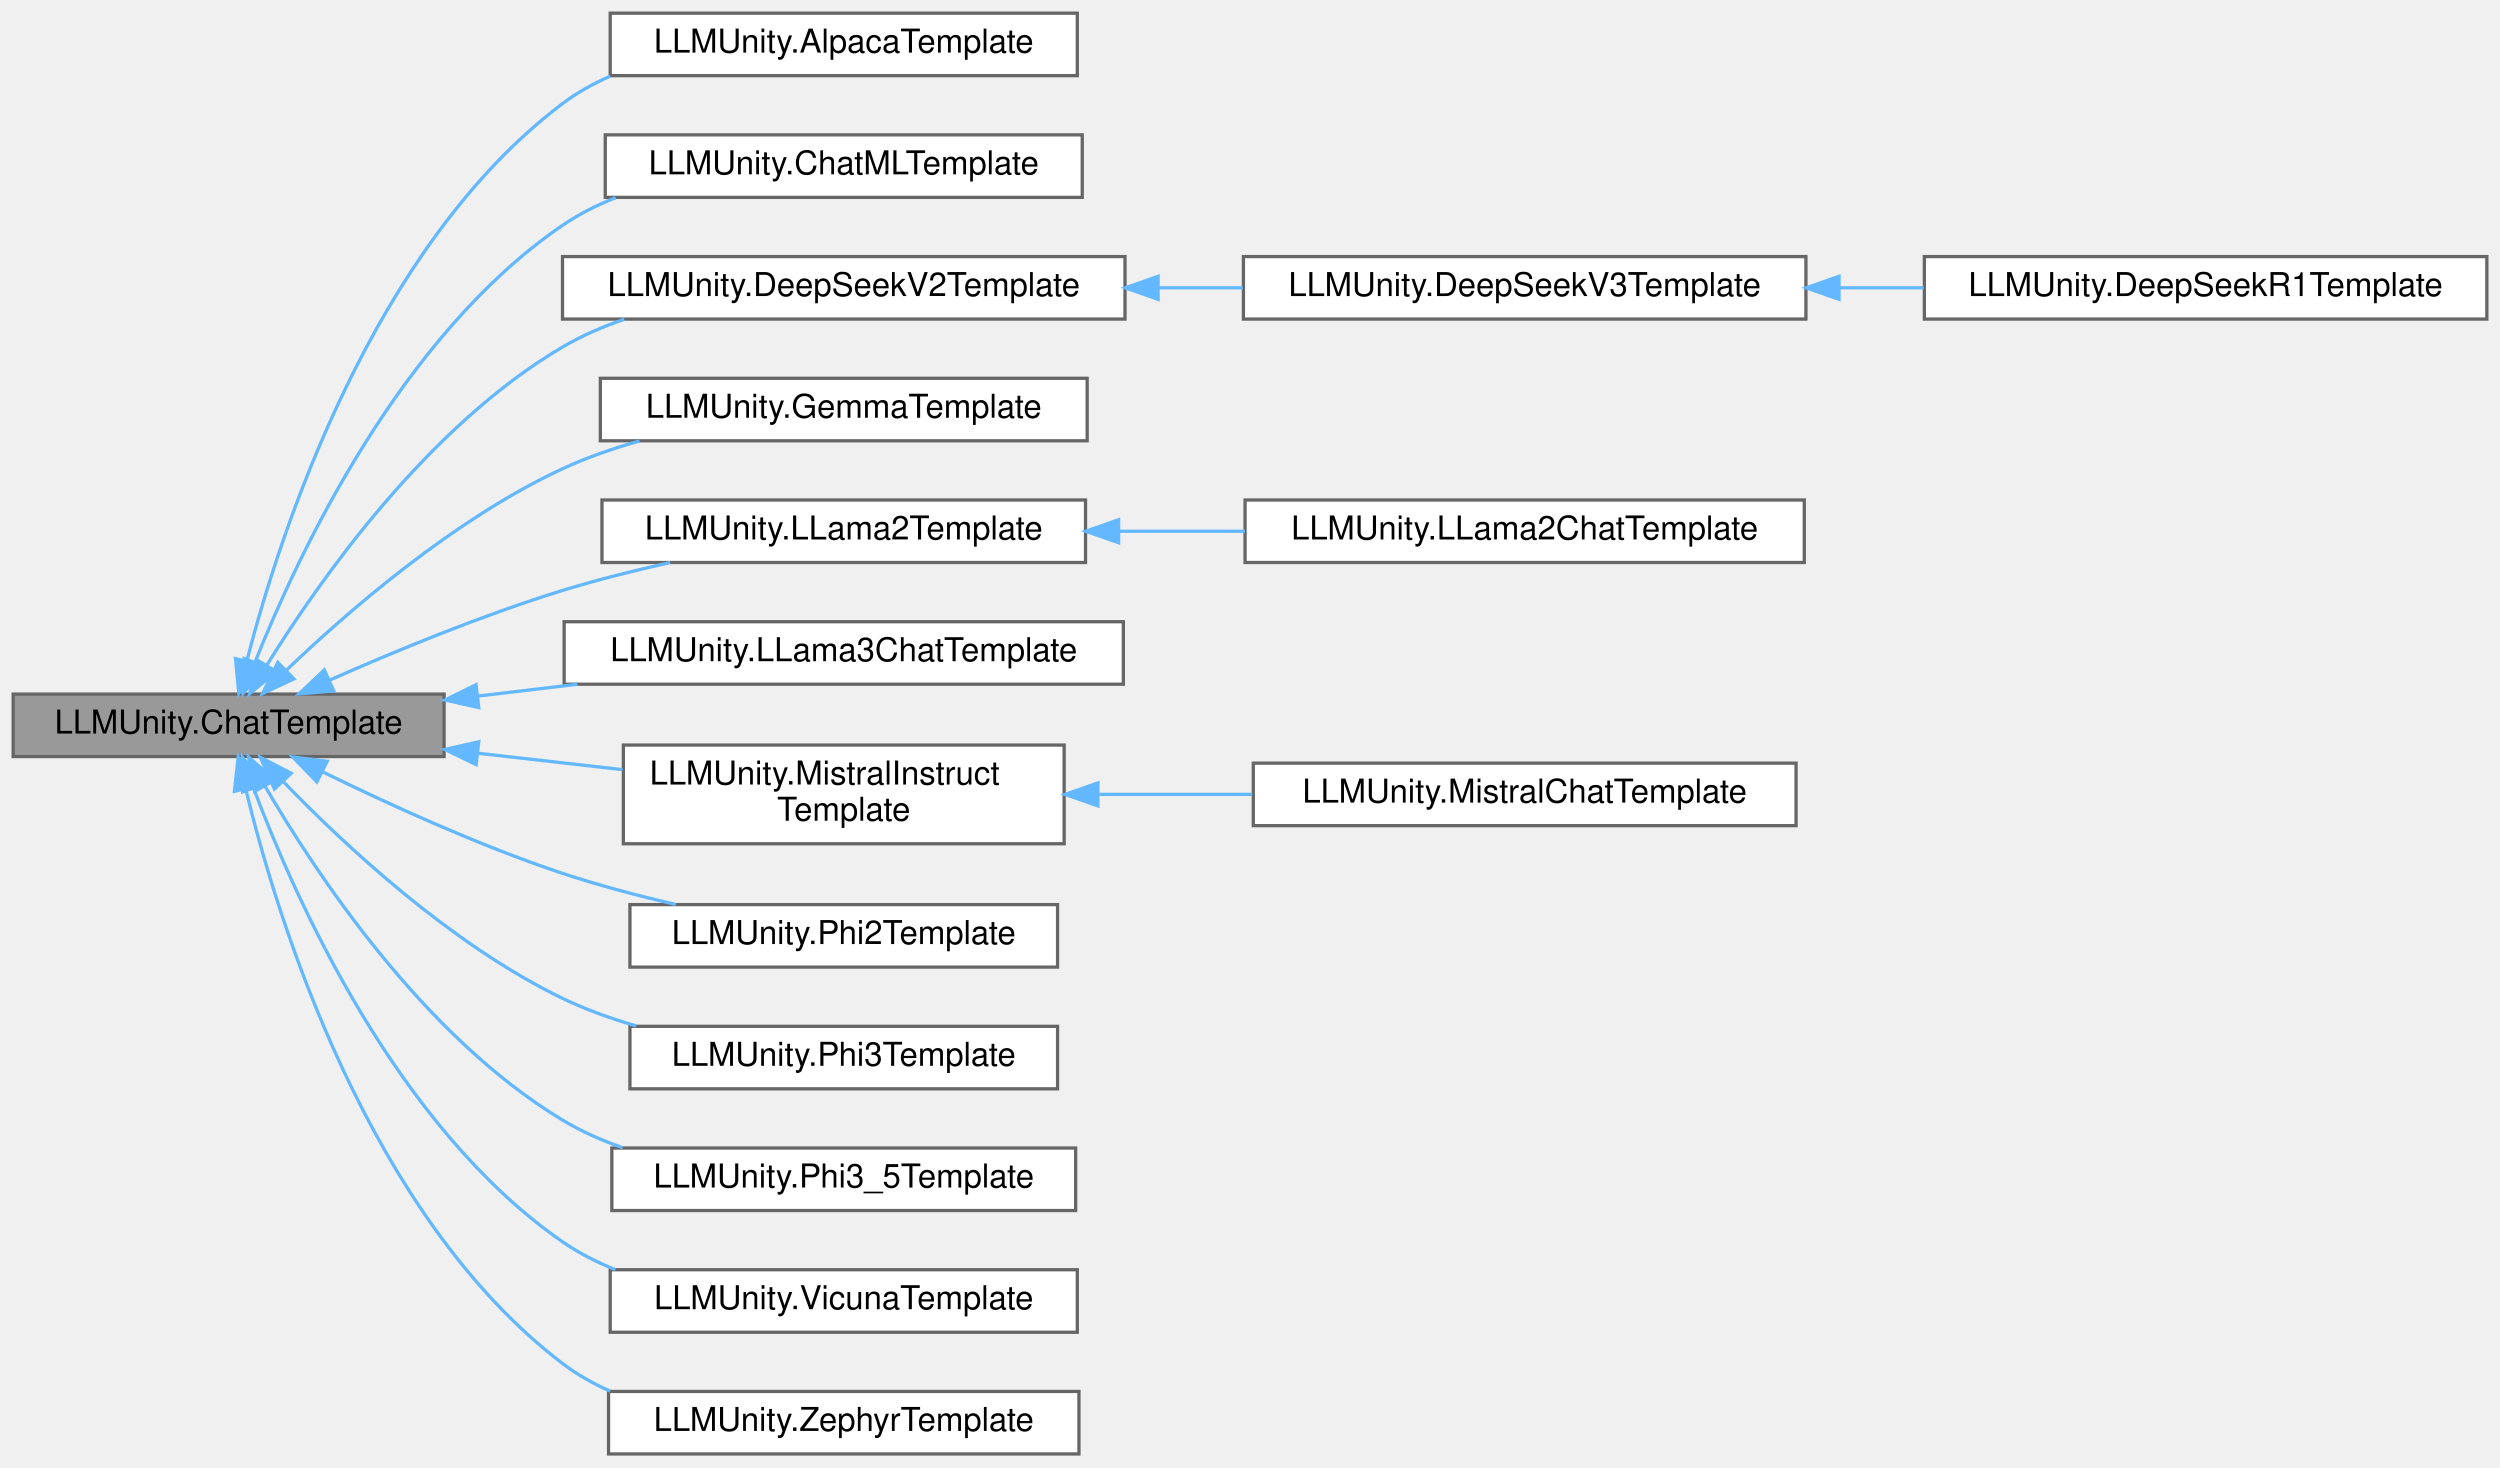
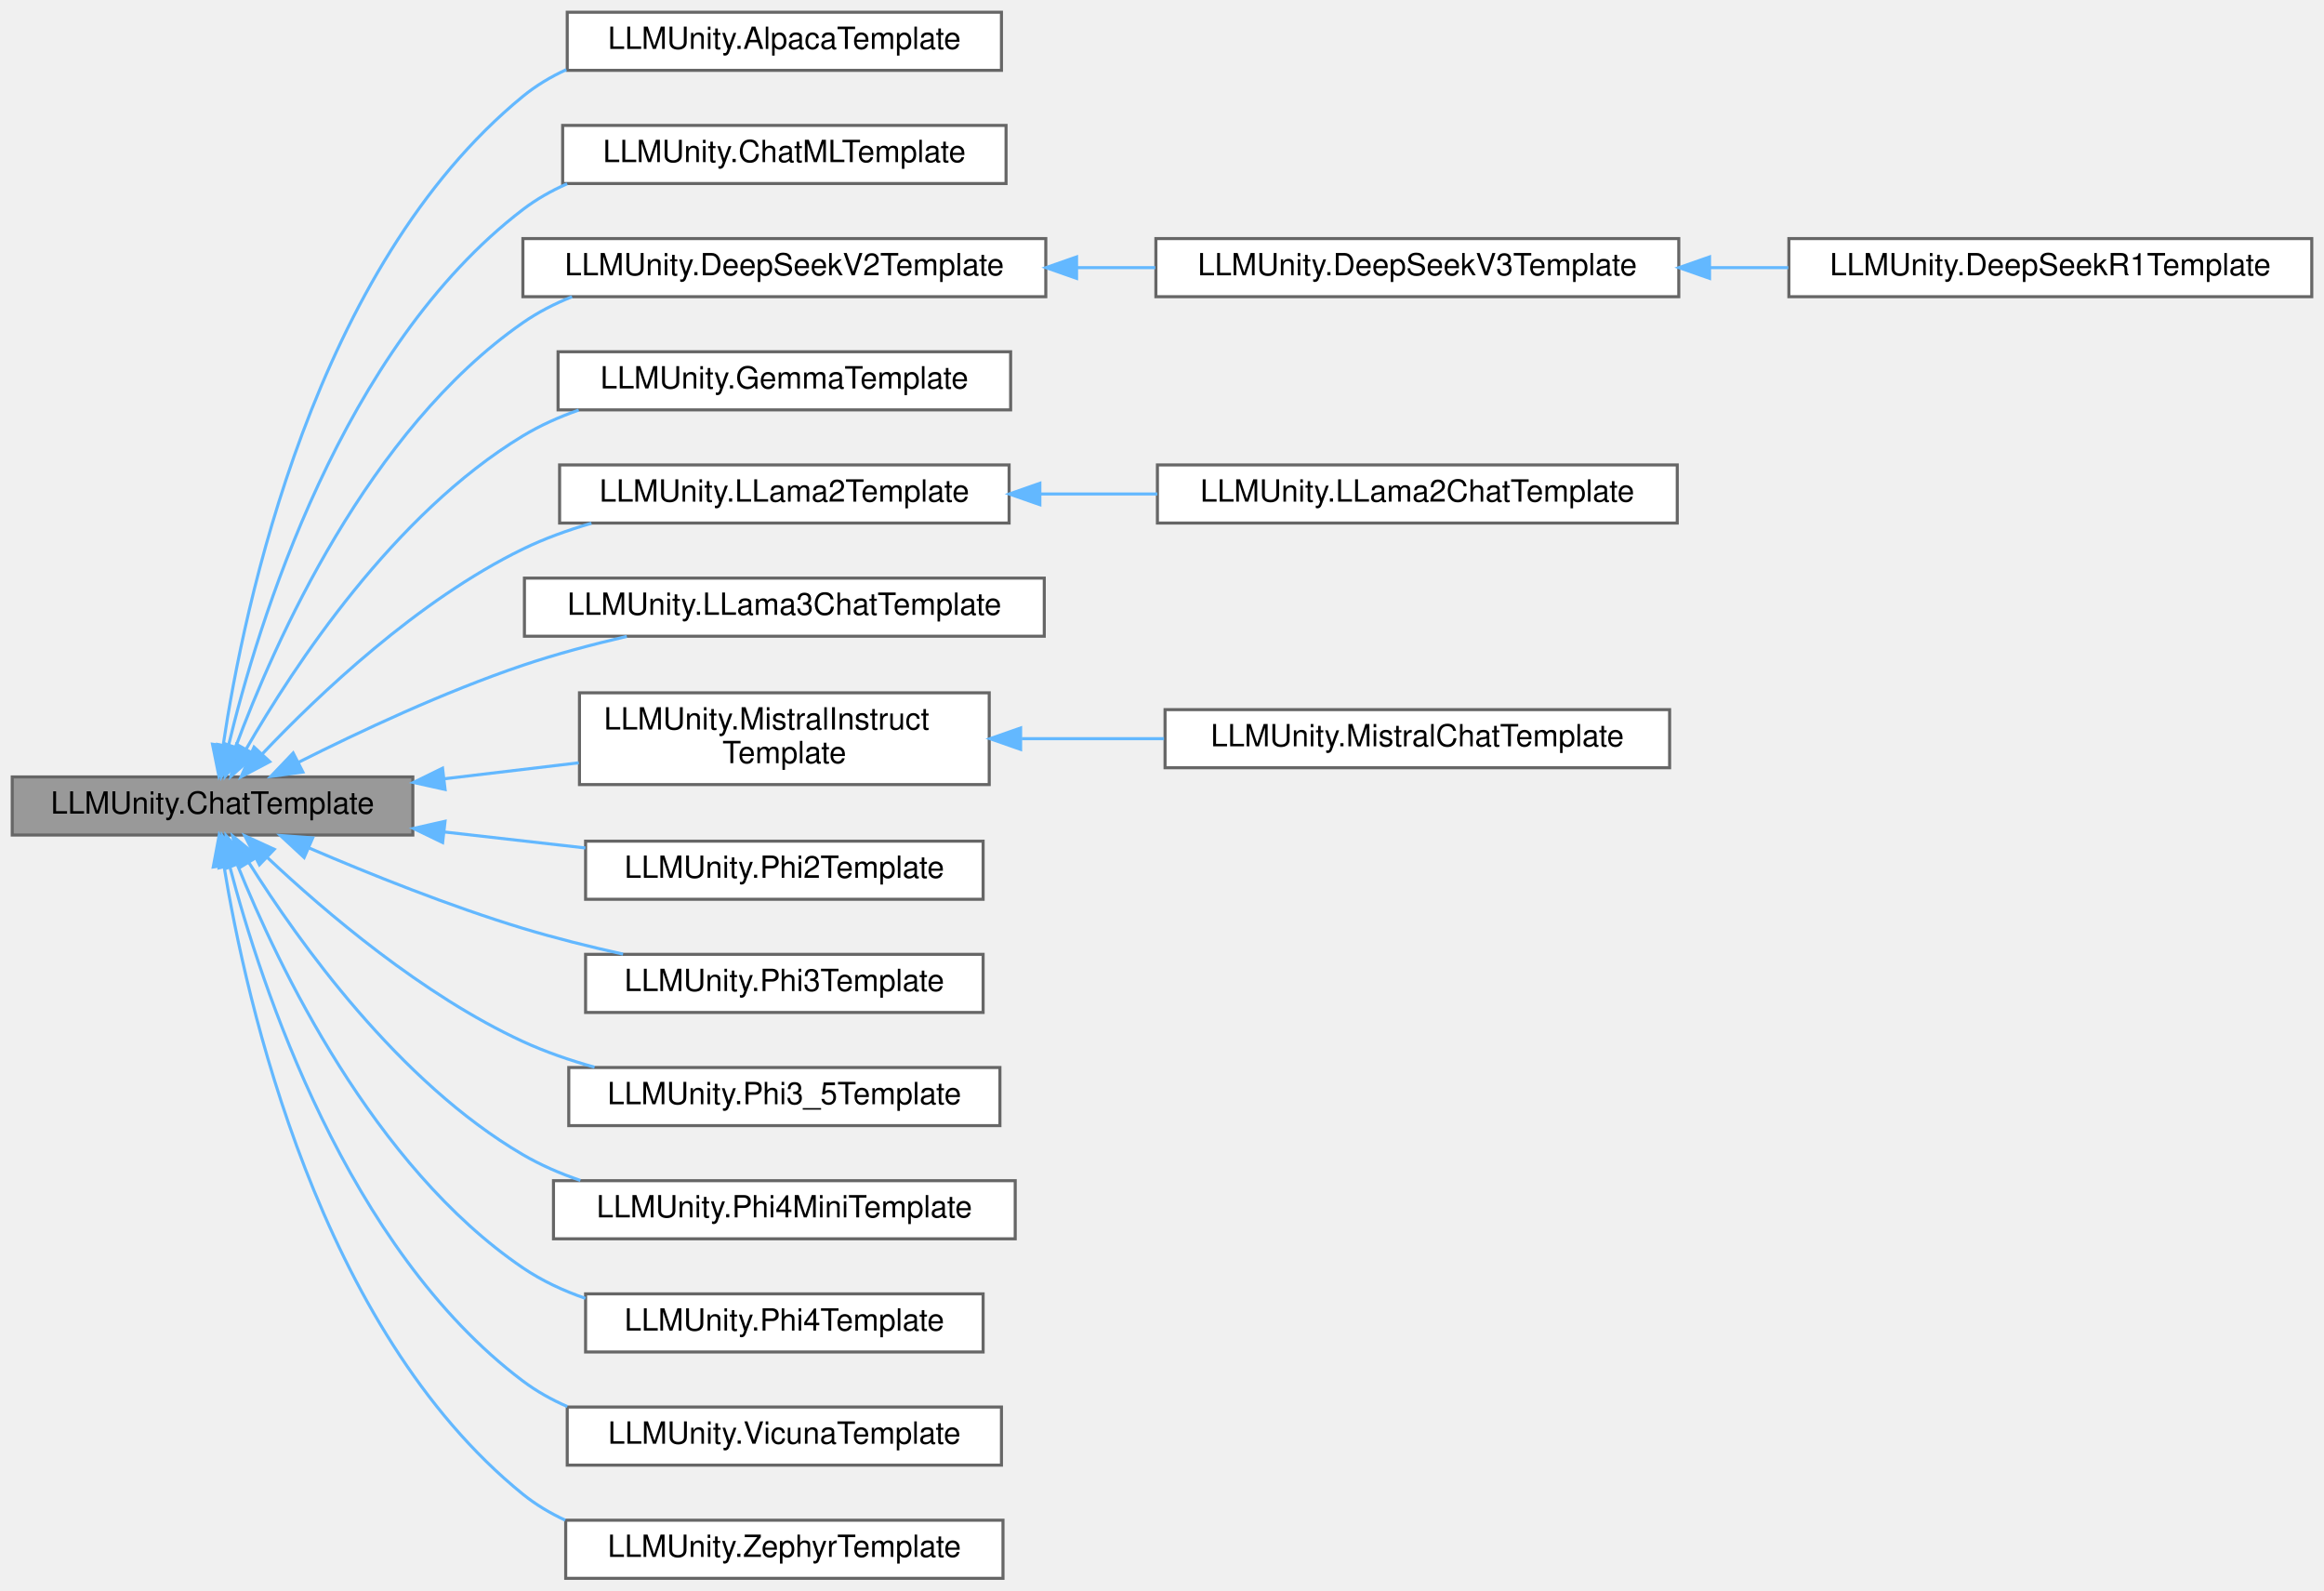
- <svg xmlns="http://www.w3.org/2000/svg" xmlns:xlink="http://www.w3.org/1999/xlink" width="760pt" height="446pt" viewBox="0.00 0.00 760.00 446.00">
-   <g id="graph0" class="graph" transform="scale(1 1) rotate(0) translate(4 442)">
+ <svg xmlns="http://www.w3.org/2000/svg" xmlns:xlink="http://www.w3.org/1999/xlink" width="760pt" height="520pt" viewBox="0.00 0.00 760.00 520.00">
+   <g id="graph0" class="graph" transform="scale(1 1) rotate(0) translate(4 516)">
    <g id="Node000001" class="node">
      <g id="a_Node000001">
        <a xlink:title="Class implementing the skeleton of a chat template.">
-           <polygon fill="#999999" stroke="#666666" points="131,-231 0,-231 0,-212 131,-212 131,-231" />
-           <text text-anchor="middle" x="65.5" y="-219" font-family="Helvetica,sans-Serif" font-size="10.00">LLMUnity.ChatTemplate</text>
+           <polygon fill="#999999" stroke="#666666" points="131,-262 0,-262 0,-243 131,-243 131,-262" />
+           <text text-anchor="middle" x="65.5" y="-250" font-family="Helvetica,sans-Serif" font-size="10.00">LLMUnity.ChatTemplate</text>
        </a>
      </g>
    </g>
    <g id="Node000002" class="node">
      <g id="a_Node000002">
        <a xlink:href="classLLMUnity_1_1AlpacaTemplate.html" target="_top" xlink:title="Class implementing the Alpaca template.">
-           <polygon fill="white" stroke="#666666" points="323.5,-438 181.5,-438 181.5,-419 323.5,-419 323.5,-438" />
-           <text text-anchor="middle" x="252.5" y="-426" font-family="Helvetica,sans-Serif" font-size="10.00">LLMUnity.AlpacaTemplate</text>
+           <polygon fill="white" stroke="#666666" points="323.5,-512 181.5,-512 181.5,-493 323.5,-493 323.5,-512" />
+           <text text-anchor="middle" x="252.5" y="-500" font-family="Helvetica,sans-Serif" font-size="10.00">LLMUnity.AlpacaTemplate</text>
        </a>
      </g>
    </g>
    <g id="edge1_Node000001_Node000002" class="edge">
      <g id="a_edge1_Node000001_Node000002">
        <a xlink:title=" ">
-           <path fill="none" stroke="#63b8ff" d="M71.08,-241.28C81.18,-280.25 109.2,-366.93 167,-410.5 171.43,-413.84 176.35,-416.59 181.51,-418.85" />
-           <polygon fill="#63b8ff" stroke="#63b8ff" points="74.39,-240.1 68.6,-231.23 67.59,-241.77 74.39,-240.1" />
+           <path fill="none" stroke="#63b8ff" d="M68.97,-272.31C75.72,-317.5 98.74,-428.62 167,-484.5 171.29,-488.02 176.11,-490.89 181.21,-493.24" />
+           <polygon fill="#63b8ff" stroke="#63b8ff" points="72.43,-271.74 67.59,-262.31 65.49,-272.7 72.43,-271.74" />
        </a>
      </g>
    </g>
    <g id="Node000003" class="node">
      <g id="a_Node000003">
        <a xlink:href="classLLMUnity_1_1ChatMLTemplate.html" target="_top" xlink:title="Class implementing the ChatML template.">
-           <polygon fill="white" stroke="#666666" points="325,-401 180,-401 180,-382 325,-382 325,-401" />
-           <text text-anchor="middle" x="252.5" y="-389" font-family="Helvetica,sans-Serif" font-size="10.00">LLMUnity.ChatMLTemplate</text>
+           <polygon fill="white" stroke="#666666" points="325,-475 180,-475 180,-456 325,-456 325,-475" />
+           <text text-anchor="middle" x="252.5" y="-463" font-family="Helvetica,sans-Serif" font-size="10.00">LLMUnity.ChatMLTemplate</text>
        </a>
      </g>
    </g>
    <g id="edge2_Node000001_Node000003" class="edge">
      <g id="a_edge2_Node000001_Node000003">
        <a xlink:title=" ">
-           <path fill="none" stroke="#63b8ff" d="M73.48,-240.58C86.5,-273.31 117.7,-339.9 167,-373.5 171.96,-376.88 177.43,-379.64 183.13,-381.9" />
-           <polygon fill="#63b8ff" stroke="#63b8ff" points="76.74,-239.31 69.89,-231.22 70.21,-241.81 76.74,-239.31" />
+           <path fill="none" stroke="#63b8ff" d="M70.68,-272.08C80.25,-311.86 107.65,-402.16 167,-447.5 171.41,-450.87 176.31,-453.64 181.47,-455.92" />
+           <polygon fill="#63b8ff" stroke="#63b8ff" points="74.04,-271.05 68.4,-262.08 67.21,-272.61 74.04,-271.05" />
        </a>
      </g>
    </g>
    <g id="Node000004" class="node">
      <g id="a_Node000004">
        <a xlink:href="classLLMUnity_1_1DeepSeekV2Template.html" target="_top" xlink:title="Class implementing the DeepSeek V2 template.">
-           <polygon fill="white" stroke="#666666" points="338,-364 167,-364 167,-345 338,-345 338,-364" />
-           <text text-anchor="middle" x="252.5" y="-352" font-family="Helvetica,sans-Serif" font-size="10.00">LLMUnity.DeepSeekV2Template</text>
+           <polygon fill="white" stroke="#666666" points="338,-438 167,-438 167,-419 338,-419 338,-438" />
+           <text text-anchor="middle" x="252.5" y="-426" font-family="Helvetica,sans-Serif" font-size="10.00">LLMUnity.DeepSeekV2Template</text>
        </a>
      </g>
    </g>
    <g id="edge3_Node000001_Node000004" class="edge">
      <g id="a_edge3_Node000001_Node000004">
        <a xlink:title=" ">
-           <path fill="none" stroke="#63b8ff" d="M77.17,-239.88C93.21,-265.75 126.05,-312.44 167,-336.5 172.82,-339.92 179.2,-342.69 185.78,-344.94" />
-           <polygon fill="#63b8ff" stroke="#63b8ff" points="80.02,-237.83 71.86,-231.07 74.03,-241.44 80.02,-237.83" />
+           <path fill="none" stroke="#63b8ff" d="M73.08,-271.84C85.65,-305.67 116.4,-375.36 167,-410.5 171.93,-413.92 177.38,-416.72 183.07,-418.99" />
+           <polygon fill="#63b8ff" stroke="#63b8ff" points="76.3,-270.44 69.64,-262.2 69.71,-272.79 76.3,-270.44" />
        </a>
      </g>
    </g>
    <g id="Node000007" class="node">
      <g id="a_Node000007">
        <a xlink:href="classLLMUnity_1_1GemmaTemplate.html" target="_top" xlink:title="Class implementing the Gemma template.">
-           <polygon fill="white" stroke="#666666" points="326.5,-327 178.5,-327 178.5,-308 326.5,-308 326.5,-327" />
-           <text text-anchor="middle" x="252.5" y="-315" font-family="Helvetica,sans-Serif" font-size="10.00">LLMUnity.GemmaTemplate</text>
+           <polygon fill="white" stroke="#666666" points="326.5,-401 178.5,-401 178.5,-382 326.5,-382 326.5,-401" />
+           <text text-anchor="middle" x="252.5" y="-389" font-family="Helvetica,sans-Serif" font-size="10.00">LLMUnity.GemmaTemplate</text>
        </a>
      </g>
    </g>
    <g id="edge6_Node000001_Node000007" class="edge">
      <g id="a_edge6_Node000001_Node000007">
        <a xlink:title=" ">
-           <path fill="none" stroke="#63b8ff" d="M82.91,-238.12C101.61,-256.05 133.88,-284.11 167,-299.5 174.35,-302.91 182.35,-305.69 190.41,-307.94" />
-           <polygon fill="#63b8ff" stroke="#63b8ff" points="85.36,-235.62 75.77,-231.12 80.46,-240.62 85.36,-235.62" />
+           <path fill="none" stroke="#63b8ff" d="M76.48,-271.08C92.05,-298.14 124.75,-347.96 167,-373.5 172.65,-376.91 178.85,-379.69 185.25,-381.94" />
+           <polygon fill="#63b8ff" stroke="#63b8ff" points="79.47,-269.25 71.54,-262.22 73.36,-272.66 79.47,-269.25" />
        </a>
      </g>
    </g>
    <g id="Node000008" class="node">
      <g id="a_Node000008">
        <a xlink:href="classLLMUnity_1_1LLama2Template.html" target="_top" xlink:title="Class implementing the LLama2 template.">
-           <polygon fill="white" stroke="#666666" points="326,-290 179,-290 179,-271 326,-271 326,-290" />
-           <text text-anchor="middle" x="252.5" y="-278" font-family="Helvetica,sans-Serif" font-size="10.00">LLMUnity.LLama2Template</text>
+           <polygon fill="white" stroke="#666666" points="326,-364 179,-364 179,-345 326,-345 326,-364" />
+           <text text-anchor="middle" x="252.5" y="-352" font-family="Helvetica,sans-Serif" font-size="10.00">LLMUnity.LLama2Template</text>
        </a>
      </g>
    </g>
    <g id="edge7_Node000001_Node000008" class="edge">
      <g id="a_edge7_Node000001_Node000008">
        <a xlink:title=" ">
-           <path fill="none" stroke="#63b8ff" d="M96.26,-235.27C116,-244 142.66,-255.01 167,-262.5 177.46,-265.72 188.83,-268.57 199.74,-270.99" />
-           <polygon fill="#63b8ff" stroke="#63b8ff" points="97.45,-231.97 86.9,-231.07 94.59,-238.36 97.45,-231.97" />
+           <path fill="none" stroke="#63b8ff" d="M81.79,-269.53C100.1,-288.83 132.65,-319.78 167,-336.5 174.01,-339.91 181.66,-342.68 189.4,-344.93" />
+           <polygon fill="#63b8ff" stroke="#63b8ff" points="84.21,-266.99 74.84,-262.04 79.08,-271.75 84.21,-266.99" />
        </a>
      </g>
    </g>
    <g id="Node000010" class="node">
      <g id="a_Node000010">
        <a xlink:href="classLLMUnity_1_1LLama3ChatTemplate.html" target="_top" xlink:title="Class implementing the LLama3 template for chat.">
-           <polygon fill="white" stroke="#666666" points="337.5,-253 167.5,-253 167.5,-234 337.5,-234 337.5,-253" />
-           <text text-anchor="middle" x="252.5" y="-241" font-family="Helvetica,sans-Serif" font-size="10.00">LLMUnity.LLama3ChatTemplate</text>
+           <polygon fill="white" stroke="#666666" points="337.5,-327 167.5,-327 167.5,-308 337.5,-308 337.5,-327" />
+           <text text-anchor="middle" x="252.5" y="-315" font-family="Helvetica,sans-Serif" font-size="10.00">LLMUnity.LLama3ChatTemplate</text>
        </a>
      </g>
    </g>
    <g id="edge9_Node000001_Node000010" class="edge">
      <g id="a_edge9_Node000001_Node000010">
        <a xlink:title=" ">
-           <path fill="none" stroke="#63b8ff" d="M141.42,-230.41C151.34,-231.59 161.54,-232.8 171.54,-233.99" />
-           <polygon fill="#63b8ff" stroke="#63b8ff" points="141.55,-226.9 131.2,-229.19 140.72,-233.85 141.55,-226.9" />
+           <path fill="none" stroke="#63b8ff" d="M93.63,-266.79C113.5,-276.79 141.37,-289.86 167,-298.5 177.83,-302.15 189.68,-305.31 200.98,-307.94" />
+           <polygon fill="#63b8ff" stroke="#63b8ff" points="95.05,-263.59 84.56,-262.16 91.87,-269.82 95.05,-263.59" />
        </a>
      </g>
    </g>
    <g id="Node000011" class="node">
      <g id="a_Node000011">
        <a xlink:href="classLLMUnity_1_1MistralInstructTemplate.html" target="_top" xlink:title="Class implementing the Mistral Instruct template.">
-           <polygon fill="white" stroke="#666666" points="319.5,-215.5 185.5,-215.5 185.5,-185.5 319.5,-185.5 319.5,-215.5" />
-           <text text-anchor="start" x="193.5" y="-203.5" font-family="Helvetica,sans-Serif" font-size="10.00">LLMUnity.MistralInstruct</text>
-           <text text-anchor="middle" x="252.5" y="-192.5" font-family="Helvetica,sans-Serif" font-size="10.00">Template</text>
+           <polygon fill="white" stroke="#666666" points="319.5,-289.5 185.5,-289.5 185.5,-259.5 319.5,-259.5 319.5,-289.5" />
+           <text text-anchor="start" x="193.5" y="-277.5" font-family="Helvetica,sans-Serif" font-size="10.00">LLMUnity.MistralInstruct</text>
+           <text text-anchor="middle" x="252.5" y="-266.5" font-family="Helvetica,sans-Serif" font-size="10.00">Template</text>
        </a>
      </g>
    </g>
    <g id="edge10_Node000001_Node000011" class="edge">
      <g id="a_edge10_Node000001_Node000011">
        <a xlink:title=" ">
-           <path fill="none" stroke="#63b8ff" d="M141.19,-213.02C155.77,-211.37 170.98,-209.64 185.27,-208.02" />
-           <polygon fill="#63b8ff" stroke="#63b8ff" points="140.75,-209.55 131.2,-214.16 141.54,-216.5 140.75,-209.55" />
+           <path fill="none" stroke="#63b8ff" d="M141.19,-261.38C155.77,-263.12 170.98,-264.92 185.27,-266.62" />
+           <polygon fill="#63b8ff" stroke="#63b8ff" points="141.55,-257.9 131.2,-260.19 140.72,-264.85 141.55,-257.9" />
        </a>
      </g>
    </g>
    <g id="Node000013" class="node">
      <g id="a_Node000013">
        <a xlink:href="classLLMUnity_1_1Phi2Template.html" target="_top" xlink:title="Class implementing the Phi-2 template.">
-           <polygon fill="white" stroke="#666666" points="317.5,-167 187.5,-167 187.5,-148 317.5,-148 317.5,-167" />
-           <text text-anchor="middle" x="252.5" y="-155" font-family="Helvetica,sans-Serif" font-size="10.00">LLMUnity.Phi2Template</text>
+           <polygon fill="white" stroke="#666666" points="317.5,-241 187.5,-241 187.5,-222 317.5,-222 317.5,-241" />
+           <text text-anchor="middle" x="252.5" y="-229" font-family="Helvetica,sans-Serif" font-size="10.00">LLMUnity.Phi2Template</text>
        </a>
      </g>
    </g>
    <g id="edge12_Node000001_Node000013" class="edge">
      <g id="a_edge12_Node000001_Node000013">
        <a xlink:title=" ">
-           <path fill="none" stroke="#63b8ff" d="M94.03,-207.37C113.9,-197.63 141.59,-184.95 167,-176.5 177.99,-172.85 190.01,-169.67 201.45,-167.02" />
-           <polygon fill="#63b8ff" stroke="#63b8ff" points="92.34,-204.3 84.95,-211.89 95.46,-210.57 92.34,-204.3" />
+           <path fill="none" stroke="#63b8ff" d="M141.17,-244.02C156.51,-242.28 172.53,-240.46 187.46,-238.77" />
+           <polygon fill="#63b8ff" stroke="#63b8ff" points="140.75,-240.55 131.2,-245.16 141.54,-247.5 140.75,-240.55" />
        </a>
      </g>
    </g>
    <g id="Node000014" class="node">
      <g id="a_Node000014">
        <a xlink:href="classLLMUnity_1_1Phi3Template.html" target="_top" xlink:title="Class implementing the Phi-3 template.">
-           <polygon fill="white" stroke="#666666" points="317.5,-130 187.5,-130 187.5,-111 317.5,-111 317.5,-130" />
-           <text text-anchor="middle" x="252.5" y="-118" font-family="Helvetica,sans-Serif" font-size="10.00">LLMUnity.Phi3Template</text>
+           <polygon fill="white" stroke="#666666" points="317.5,-204 187.5,-204 187.5,-185 317.5,-185 317.5,-204" />
+           <text text-anchor="middle" x="252.5" y="-192" font-family="Helvetica,sans-Serif" font-size="10.00">LLMUnity.Phi3Template</text>
        </a>
      </g>
    </g>
    <g id="edge13_Node000001_Node000014" class="edge">
      <g id="a_edge13_Node000001_Node000014">
        <a xlink:title=" ">
-           <path fill="none" stroke="#63b8ff" d="M82.12,-204.38C100.52,-185.3 132.95,-154.95 167,-138.5 174.02,-135.11 181.68,-132.35 189.42,-130.11" />
-           <polygon fill="#63b8ff" stroke="#63b8ff" points="79.44,-202.12 75.12,-211.8 84.53,-206.93 79.44,-202.12" />
+           <path fill="none" stroke="#63b8ff" d="M97.05,-238.78C116.73,-230.33 143.02,-219.77 167,-212.5 177.48,-209.32 188.85,-206.49 199.76,-204.07" />
+           <polygon fill="#63b8ff" stroke="#63b8ff" points="95.46,-235.65 87.69,-242.85 98.26,-242.07 95.46,-235.65" />
        </a>
      </g>
    </g>
    <g id="Node000015" class="node">
      <g id="a_Node000015">
-         <a xlink:href="classLLMUnity_1_1Phi3__5Template.html" target="_top" xlink:title="Class implementing the Phi-3.5 template.">
-           <polygon fill="white" stroke="#666666" points="323,-93 182,-93 182,-74 323,-74 323,-93" />
-           <text text-anchor="middle" x="252.5" y="-81" font-family="Helvetica,sans-Serif" font-size="10.00">LLMUnity.Phi3_5Template</text>
+         <a xlink:href="classLLMUnity_1_1Phi3__5Template.html" target="_top" xlink:title="Class implementing the Phi-4 mini template.">
+           <polygon fill="white" stroke="#666666" points="323,-167 182,-167 182,-148 323,-148 323,-167" />
+           <text text-anchor="middle" x="252.5" y="-155" font-family="Helvetica,sans-Serif" font-size="10.00">LLMUnity.Phi3_5Template</text>
        </a>
      </g>
    </g>
    <g id="edge14_Node000001_Node000015" class="edge">
      <g id="a_edge14_Node000001_Node000015">
        <a xlink:title=" ">
-           <path fill="none" stroke="#63b8ff" d="M76.52,-203.08C92.14,-176.24 124.9,-126.83 167,-101.5 172.65,-98.1 178.86,-95.33 185.26,-93.09" />
-           <polygon fill="#63b8ff" stroke="#63b8ff" points="73.44,-201.43 71.56,-211.86 79.53,-204.87 73.44,-201.43" />
+           <path fill="none" stroke="#63b8ff" d="M83.51,-235.58C102.32,-217.87 134.31,-190.57 167,-175.5 174.36,-172.11 182.37,-169.35 190.43,-167.1" />
+           <polygon fill="#63b8ff" stroke="#63b8ff" points="80.84,-233.29 76.06,-242.75 85.69,-238.34 80.84,-233.29" />
        </a>
      </g>
    </g>
    <g id="Node000016" class="node">
      <g id="a_Node000016">
+         <a xlink:href="classLLMUnity_1_1Phi4MiniTemplate.html" target="_top" xlink:title="Class implementing the Phi-4 mini template.">
+           <polygon fill="white" stroke="#666666" points="328,-130 177,-130 177,-111 328,-111 328,-130" />
+           <text text-anchor="middle" x="252.5" y="-118" font-family="Helvetica,sans-Serif" font-size="10.00">LLMUnity.Phi4MiniTemplate</text>
+         </a>
+       </g>
+     </g>
+     <g id="edge15_Node000001_Node000016" class="edge">
+       <g id="a_edge15_Node000001_Node000016">
+         <a xlink:title=" ">
+           <path fill="none" stroke="#63b8ff" d="M77.45,-233.9C93.62,-208.18 126.4,-162.23 167,-138.5 172.83,-135.09 179.22,-132.33 185.79,-130.08" />
+           <polygon fill="#63b8ff" stroke="#63b8ff" points="74.31,-232.32 72.08,-242.68 80.29,-235.97 74.31,-232.32" />
+         </a>
+       </g>
+     </g>
+     <g id="Node000017" class="node">
+       <g id="a_Node000017">
+         <a xlink:href="classLLMUnity_1_1Phi4Template.html" target="_top" xlink:title="Class implementing the Phi-4 template.">
+           <polygon fill="white" stroke="#666666" points="317.5,-93 187.5,-93 187.5,-74 317.5,-74 317.5,-93" />
+           <text text-anchor="middle" x="252.5" y="-81" font-family="Helvetica,sans-Serif" font-size="10.00">LLMUnity.Phi4Template</text>
+         </a>
+       </g>
+     </g>
+     <g id="edge16_Node000001_Node000017" class="edge">
+       <g id="a_edge16_Node000001_Node000017">
+         <a xlink:title=" ">
+           <path fill="none" stroke="#63b8ff" d="M73.69,-233.12C86.86,-200.45 118.09,-134.73 167,-101.5 173.2,-97.29 180.21,-94.03 187.46,-91.52" />
+           <polygon fill="#63b8ff" stroke="#63b8ff" points="70.27,-232.25 69.91,-242.84 76.8,-234.78 70.27,-232.25" />
+         </a>
+       </g>
+     </g>
+     <g id="Node000018" class="node">
+       <g id="a_Node000018">
        <a xlink:href="classLLMUnity_1_1VicunaTemplate.html" target="_top" xlink:title="Class implementing the Vicuna template.">
          <polygon fill="white" stroke="#666666" points="323.5,-56 181.5,-56 181.5,-37 323.5,-37 323.5,-56" />
          <text text-anchor="middle" x="252.5" y="-44" font-family="Helvetica,sans-Serif" font-size="10.00">LLMUnity.VicunaTemplate</text>
        </a>
      </g>
    </g>
-     <g id="edge15_Node000001_Node000016" class="edge">
-       <g id="a_edge15_Node000001_Node000016">
-         <a xlink:title=" ">
-           <path fill="none" stroke="#63b8ff" d="M73.12,-202.29C85.74,-168.66 116.58,-99.41 167,-64.5 171.93,-61.08 177.39,-58.3 183.08,-56.02" />
-           <polygon fill="#63b8ff" stroke="#63b8ff" points="69.76,-201.27 69.66,-211.86 76.35,-203.65 69.76,-201.27" />
-         </a>
-       </g>
-     </g>
-     <g id="Node000017" class="node">
-       <g id="a_Node000017">
+     <g id="edge17_Node000001_Node000018" class="edge">
+       <g id="a_edge17_Node000001_Node000018">
+         <a xlink:title=" ">
+           <path fill="none" stroke="#63b8ff" d="M71.11,-232.82C81.27,-194.05 109.39,-107.83 167,-64.5 171.44,-61.16 176.35,-58.42 181.52,-56.16" />
+           <polygon fill="#63b8ff" stroke="#63b8ff" points="67.64,-232.27 68.62,-242.82 74.43,-233.97 67.64,-232.27" />
+         </a>
+       </g>
+     </g>
+     <g id="Node000019" class="node">
+       <g id="a_Node000019">
        <a xlink:href="classLLMUnity_1_1ZephyrTemplate.html" target="_top" xlink:title="Class implementing the Zephyr template.">
          <polygon fill="white" stroke="#666666" points="324,-19 181,-19 181,0 324,0 324,-19" />
          <text text-anchor="middle" x="252.5" y="-7" font-family="Helvetica,sans-Serif" font-size="10.00">LLMUnity.ZephyrTemplate</text>
        </a>
      </g>
    </g>
-     <g id="edge16_Node000001_Node000017" class="edge">
-       <g id="a_edge16_Node000001_Node000017">
-         <a xlink:title=" ">
-           <path fill="none" stroke="#63b8ff" d="M70.72,-202.02C80.34,-162.44 107.84,-72.6 167,-27.5 171.41,-24.14 176.32,-21.37 181.47,-19.09" />
-           <polygon fill="#63b8ff" stroke="#63b8ff" points="67.26,-201.44 68.42,-211.97 74.08,-203.01 67.26,-201.44" />
+     <g id="edge18_Node000001_Node000019" class="edge">
+       <g id="a_edge18_Node000001_Node000019">
+         <a xlink:title=" ">
+           <path fill="none" stroke="#63b8ff" d="M69.22,-233C76.43,-188.96 100.3,-81.47 167,-27.5 171.2,-24.1 175.89,-21.31 180.84,-19.01" />
+           <polygon fill="#63b8ff" stroke="#63b8ff" points="65.74,-232.56 67.69,-242.98 72.66,-233.62 65.74,-232.56" />
        </a>
      </g>
    </g>
    <g id="Node000005" class="node">
      <g id="a_Node000005">
        <a xlink:href="classLLMUnity_1_1DeepSeekV3Template.html" target="_top" xlink:title="Class implementing the DeepSeek V3 template.">
-           <polygon fill="white" stroke="#666666" points="545,-364 374,-364 374,-345 545,-345 545,-364" />
-           <text text-anchor="middle" x="459.5" y="-352" font-family="Helvetica,sans-Serif" font-size="10.00">LLMUnity.DeepSeekV3Template</text>
+           <polygon fill="white" stroke="#666666" points="545,-438 374,-438 374,-419 545,-419 545,-438" />
+           <text text-anchor="middle" x="459.5" y="-426" font-family="Helvetica,sans-Serif" font-size="10.00">LLMUnity.DeepSeekV3Template</text>
        </a>
      </g>
    </g>
    <g id="edge4_Node000004_Node000005" class="edge">
      <g id="a_edge4_Node000004_Node000005">
        <a xlink:title=" ">
-           <path fill="none" stroke="#63b8ff" d="M348.09,-354.5C356.66,-354.5 365.31,-354.5 373.8,-354.5" />
-           <polygon fill="#63b8ff" stroke="#63b8ff" points="348.06,-351 338.06,-354.5 348.06,-358 348.06,-351" />
+           <path fill="none" stroke="#63b8ff" d="M348.09,-428.5C356.66,-428.5 365.31,-428.5 373.8,-428.5" />
+           <polygon fill="#63b8ff" stroke="#63b8ff" points="348.06,-425 338.06,-428.5 348.06,-432 348.06,-425" />
        </a>
      </g>
    </g>
    <g id="Node000006" class="node">
      <g id="a_Node000006">
        <a xlink:href="classLLMUnity_1_1DeepSeekR1Template.html" target="_top" xlink:title="Class implementing the DeepSeek R1 template.">
-           <polygon fill="white" stroke="#666666" points="752,-364 581,-364 581,-345 752,-345 752,-364" />
-           <text text-anchor="middle" x="666.5" y="-352" font-family="Helvetica,sans-Serif" font-size="10.00">LLMUnity.DeepSeekR1Template</text>
+           <polygon fill="white" stroke="#666666" points="752,-438 581,-438 581,-419 752,-419 752,-438" />
+           <text text-anchor="middle" x="666.5" y="-426" font-family="Helvetica,sans-Serif" font-size="10.00">LLMUnity.DeepSeekR1Template</text>
        </a>
      </g>
    </g>
    <g id="edge5_Node000005_Node000006" class="edge">
      <g id="a_edge5_Node000005_Node000006">
        <a xlink:title=" ">
-           <path fill="none" stroke="#63b8ff" d="M555.09,-354.5C563.66,-354.5 572.31,-354.5 580.8,-354.5" />
-           <polygon fill="#63b8ff" stroke="#63b8ff" points="555.06,-351 545.06,-354.5 555.06,-358 555.06,-351" />
+           <path fill="none" stroke="#63b8ff" d="M555.09,-428.5C563.66,-428.5 572.31,-428.5 580.8,-428.5" />
+           <polygon fill="#63b8ff" stroke="#63b8ff" points="555.06,-425 545.06,-428.5 555.06,-432 555.06,-425" />
        </a>
      </g>
    </g>
    <g id="Node000009" class="node">
      <g id="a_Node000009">
        <a xlink:href="classLLMUnity_1_1LLama2ChatTemplate.html" target="_top" xlink:title="Class implementing a modified version of the LLama2 template for chat.">
-           <polygon fill="white" stroke="#666666" points="544.5,-290 374.5,-290 374.5,-271 544.5,-271 544.5,-290" />
-           <text text-anchor="middle" x="459.5" y="-278" font-family="Helvetica,sans-Serif" font-size="10.00">LLMUnity.LLama2ChatTemplate</text>
+           <polygon fill="white" stroke="#666666" points="544.5,-364 374.5,-364 374.5,-345 544.5,-345 544.5,-364" />
+           <text text-anchor="middle" x="459.5" y="-352" font-family="Helvetica,sans-Serif" font-size="10.00">LLMUnity.LLama2ChatTemplate</text>
        </a>
      </g>
    </g>
    <g id="edge8_Node000008_Node000009" class="edge">
      <g id="a_edge8_Node000008_Node000009">
        <a xlink:title=" ">
-           <path fill="none" stroke="#63b8ff" d="M336.1,-280.5C348.74,-280.5 361.8,-280.5 374.48,-280.5" />
-           <polygon fill="#63b8ff" stroke="#63b8ff" points="336.06,-277 326.06,-280.5 336.06,-284 336.06,-277" />
+           <path fill="none" stroke="#63b8ff" d="M336.1,-354.5C348.74,-354.5 361.8,-354.5 374.48,-354.5" />
+           <polygon fill="#63b8ff" stroke="#63b8ff" points="336.06,-351 326.06,-354.5 336.06,-358 336.06,-351" />
        </a>
      </g>
    </g>
    <g id="Node000012" class="node">
      <g id="a_Node000012">
        <a xlink:href="classLLMUnity_1_1MistralChatTemplate.html" target="_top" xlink:title="Class implementing a modified version of the Mistral Instruct template for chat.">
-           <polygon fill="white" stroke="#666666" points="542,-210 377,-210 377,-191 542,-191 542,-210" />
-           <text text-anchor="middle" x="459.5" y="-198" font-family="Helvetica,sans-Serif" font-size="10.00">LLMUnity.MistralChatTemplate</text>
+           <polygon fill="white" stroke="#666666" points="542,-284 377,-284 377,-265 542,-265 542,-284" />
+           <text text-anchor="middle" x="459.5" y="-272" font-family="Helvetica,sans-Serif" font-size="10.00">LLMUnity.MistralChatTemplate</text>
        </a>
      </g>
    </g>
    <g id="edge11_Node000011_Node000012" class="edge">
      <g id="a_edge11_Node000011_Node000012">
        <a xlink:title=" ">
-           <path fill="none" stroke="#63b8ff" d="M330.14,-200.5C345.32,-200.5 361.32,-200.5 376.66,-200.5" />
-           <polygon fill="#63b8ff" stroke="#63b8ff" points="329.77,-197 319.77,-200.5 329.77,-204 329.77,-197" />
+           <path fill="none" stroke="#63b8ff" d="M330.14,-274.5C345.32,-274.5 361.32,-274.5 376.66,-274.5" />
+           <polygon fill="#63b8ff" stroke="#63b8ff" points="329.77,-271 319.77,-274.5 329.77,-278 329.77,-271" />
        </a>
      </g>
    </g>
  </g>
</svg>
